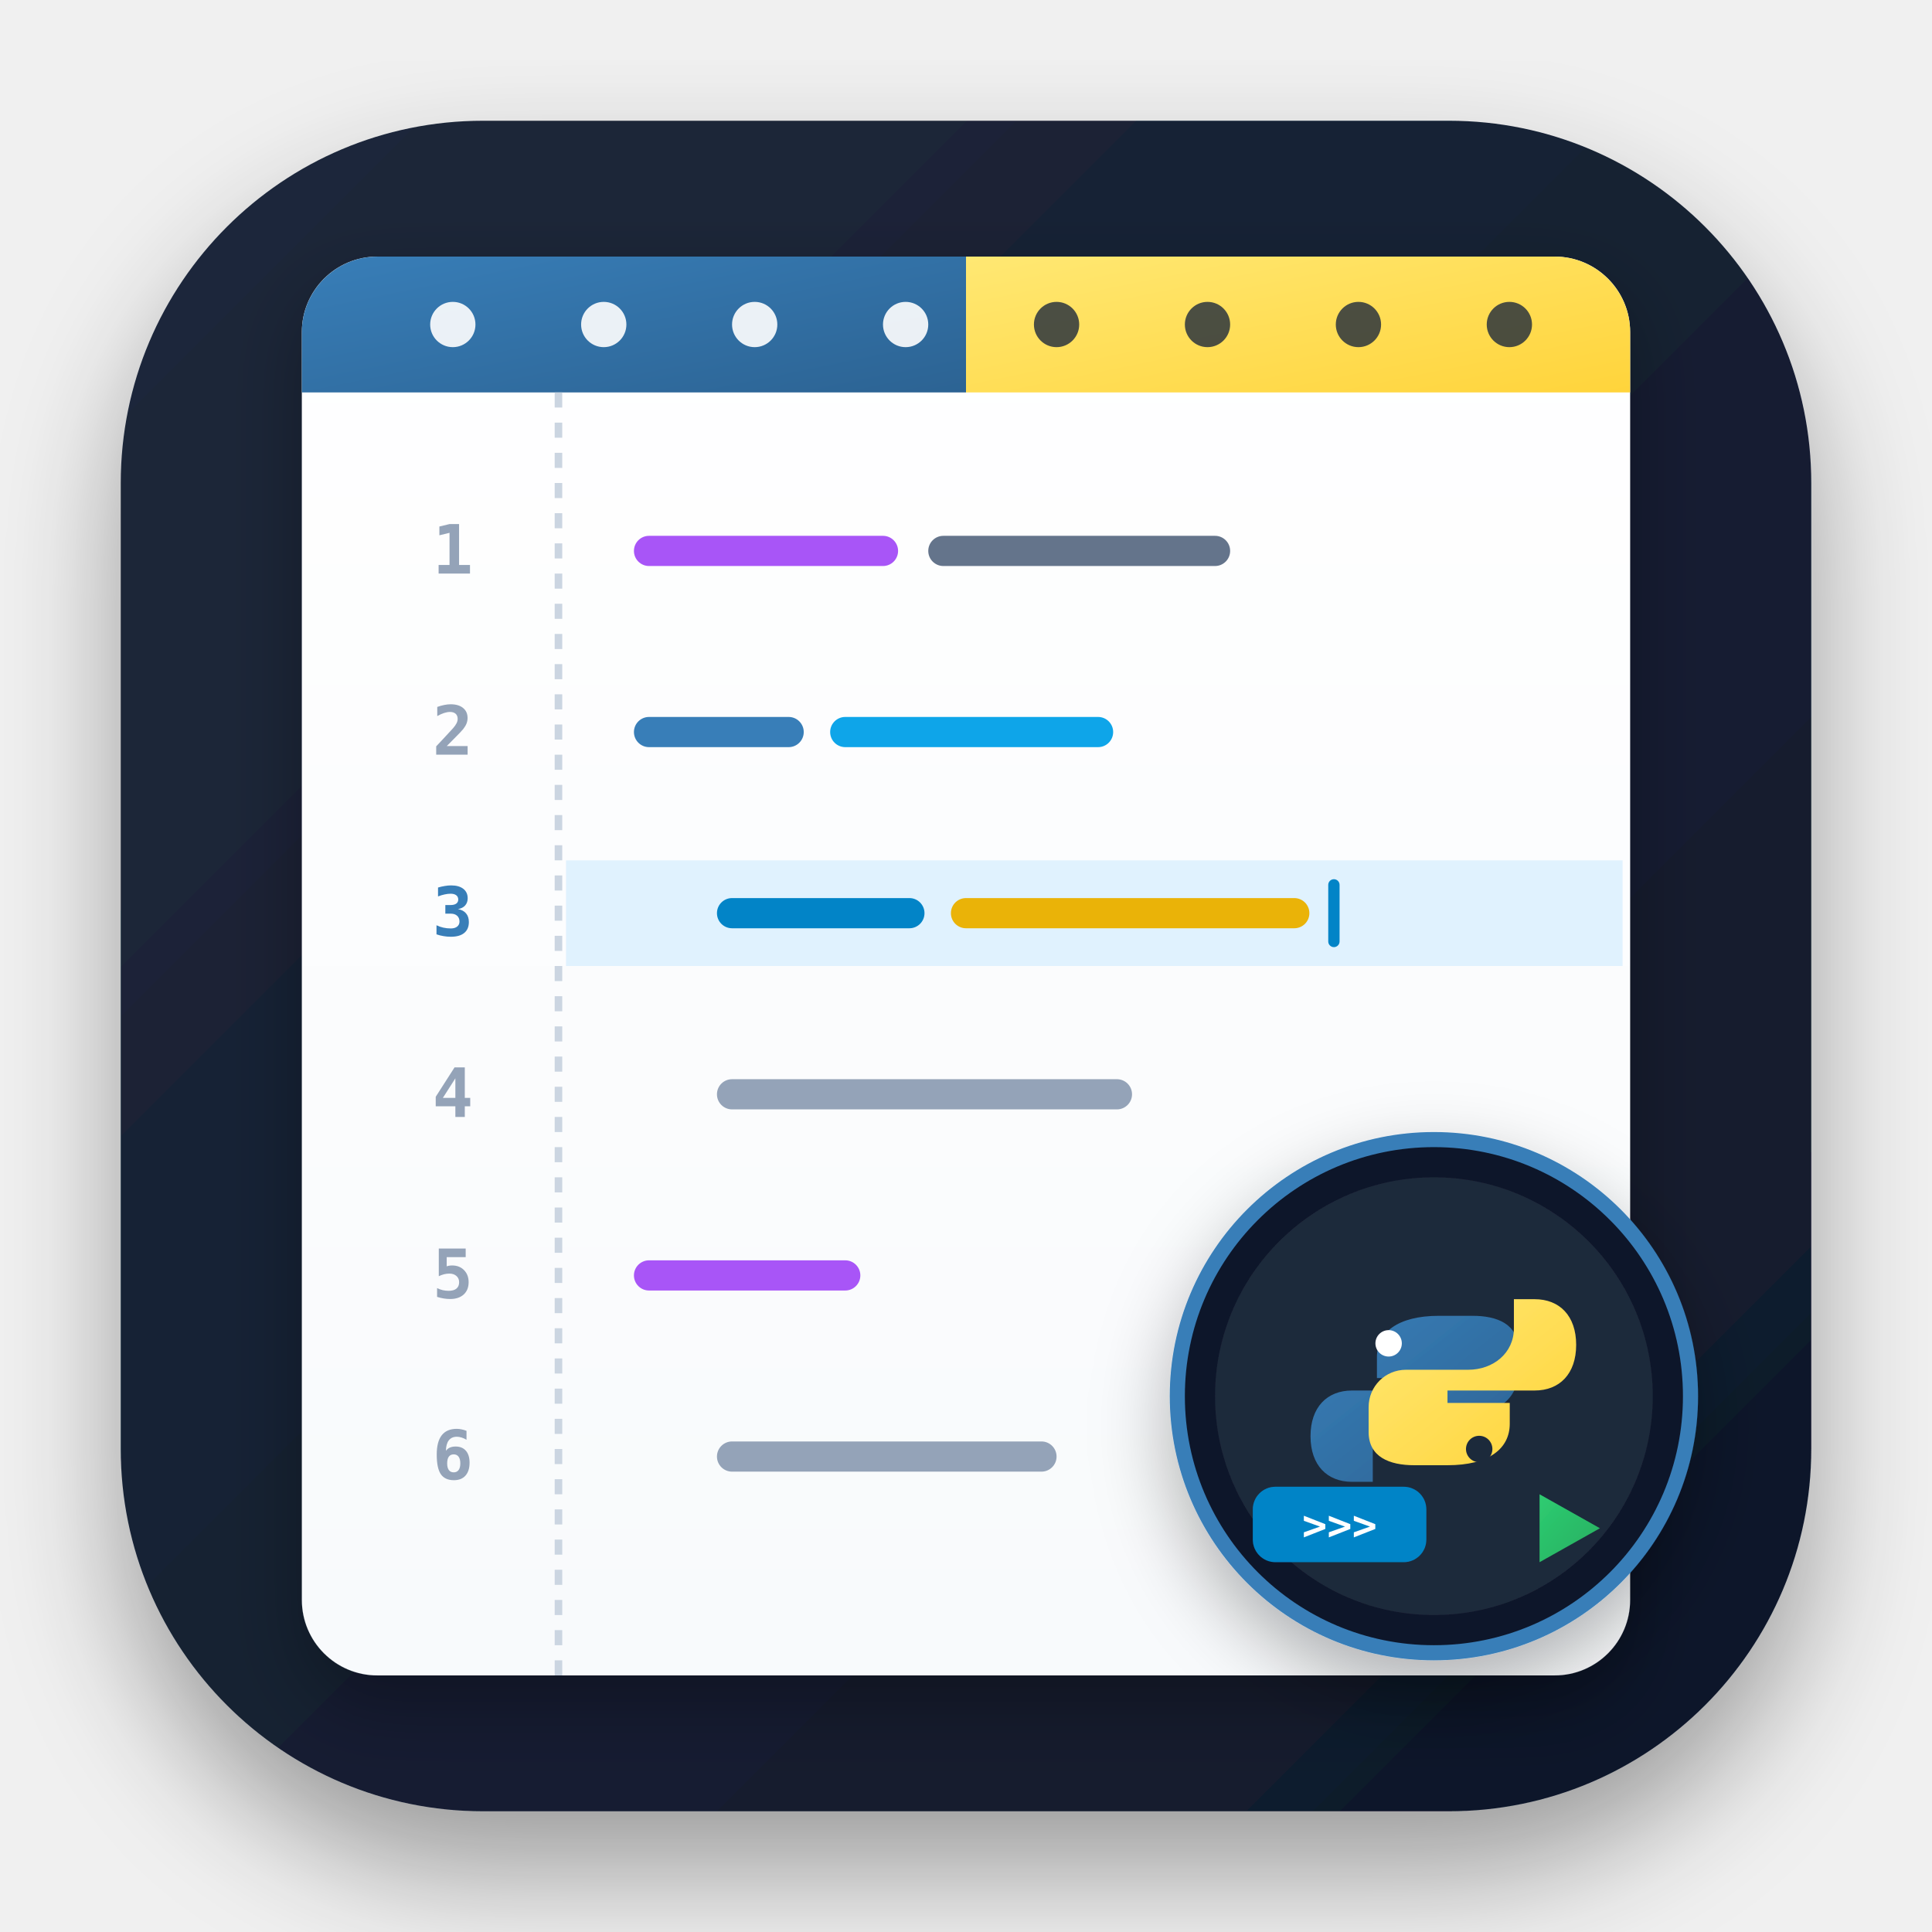
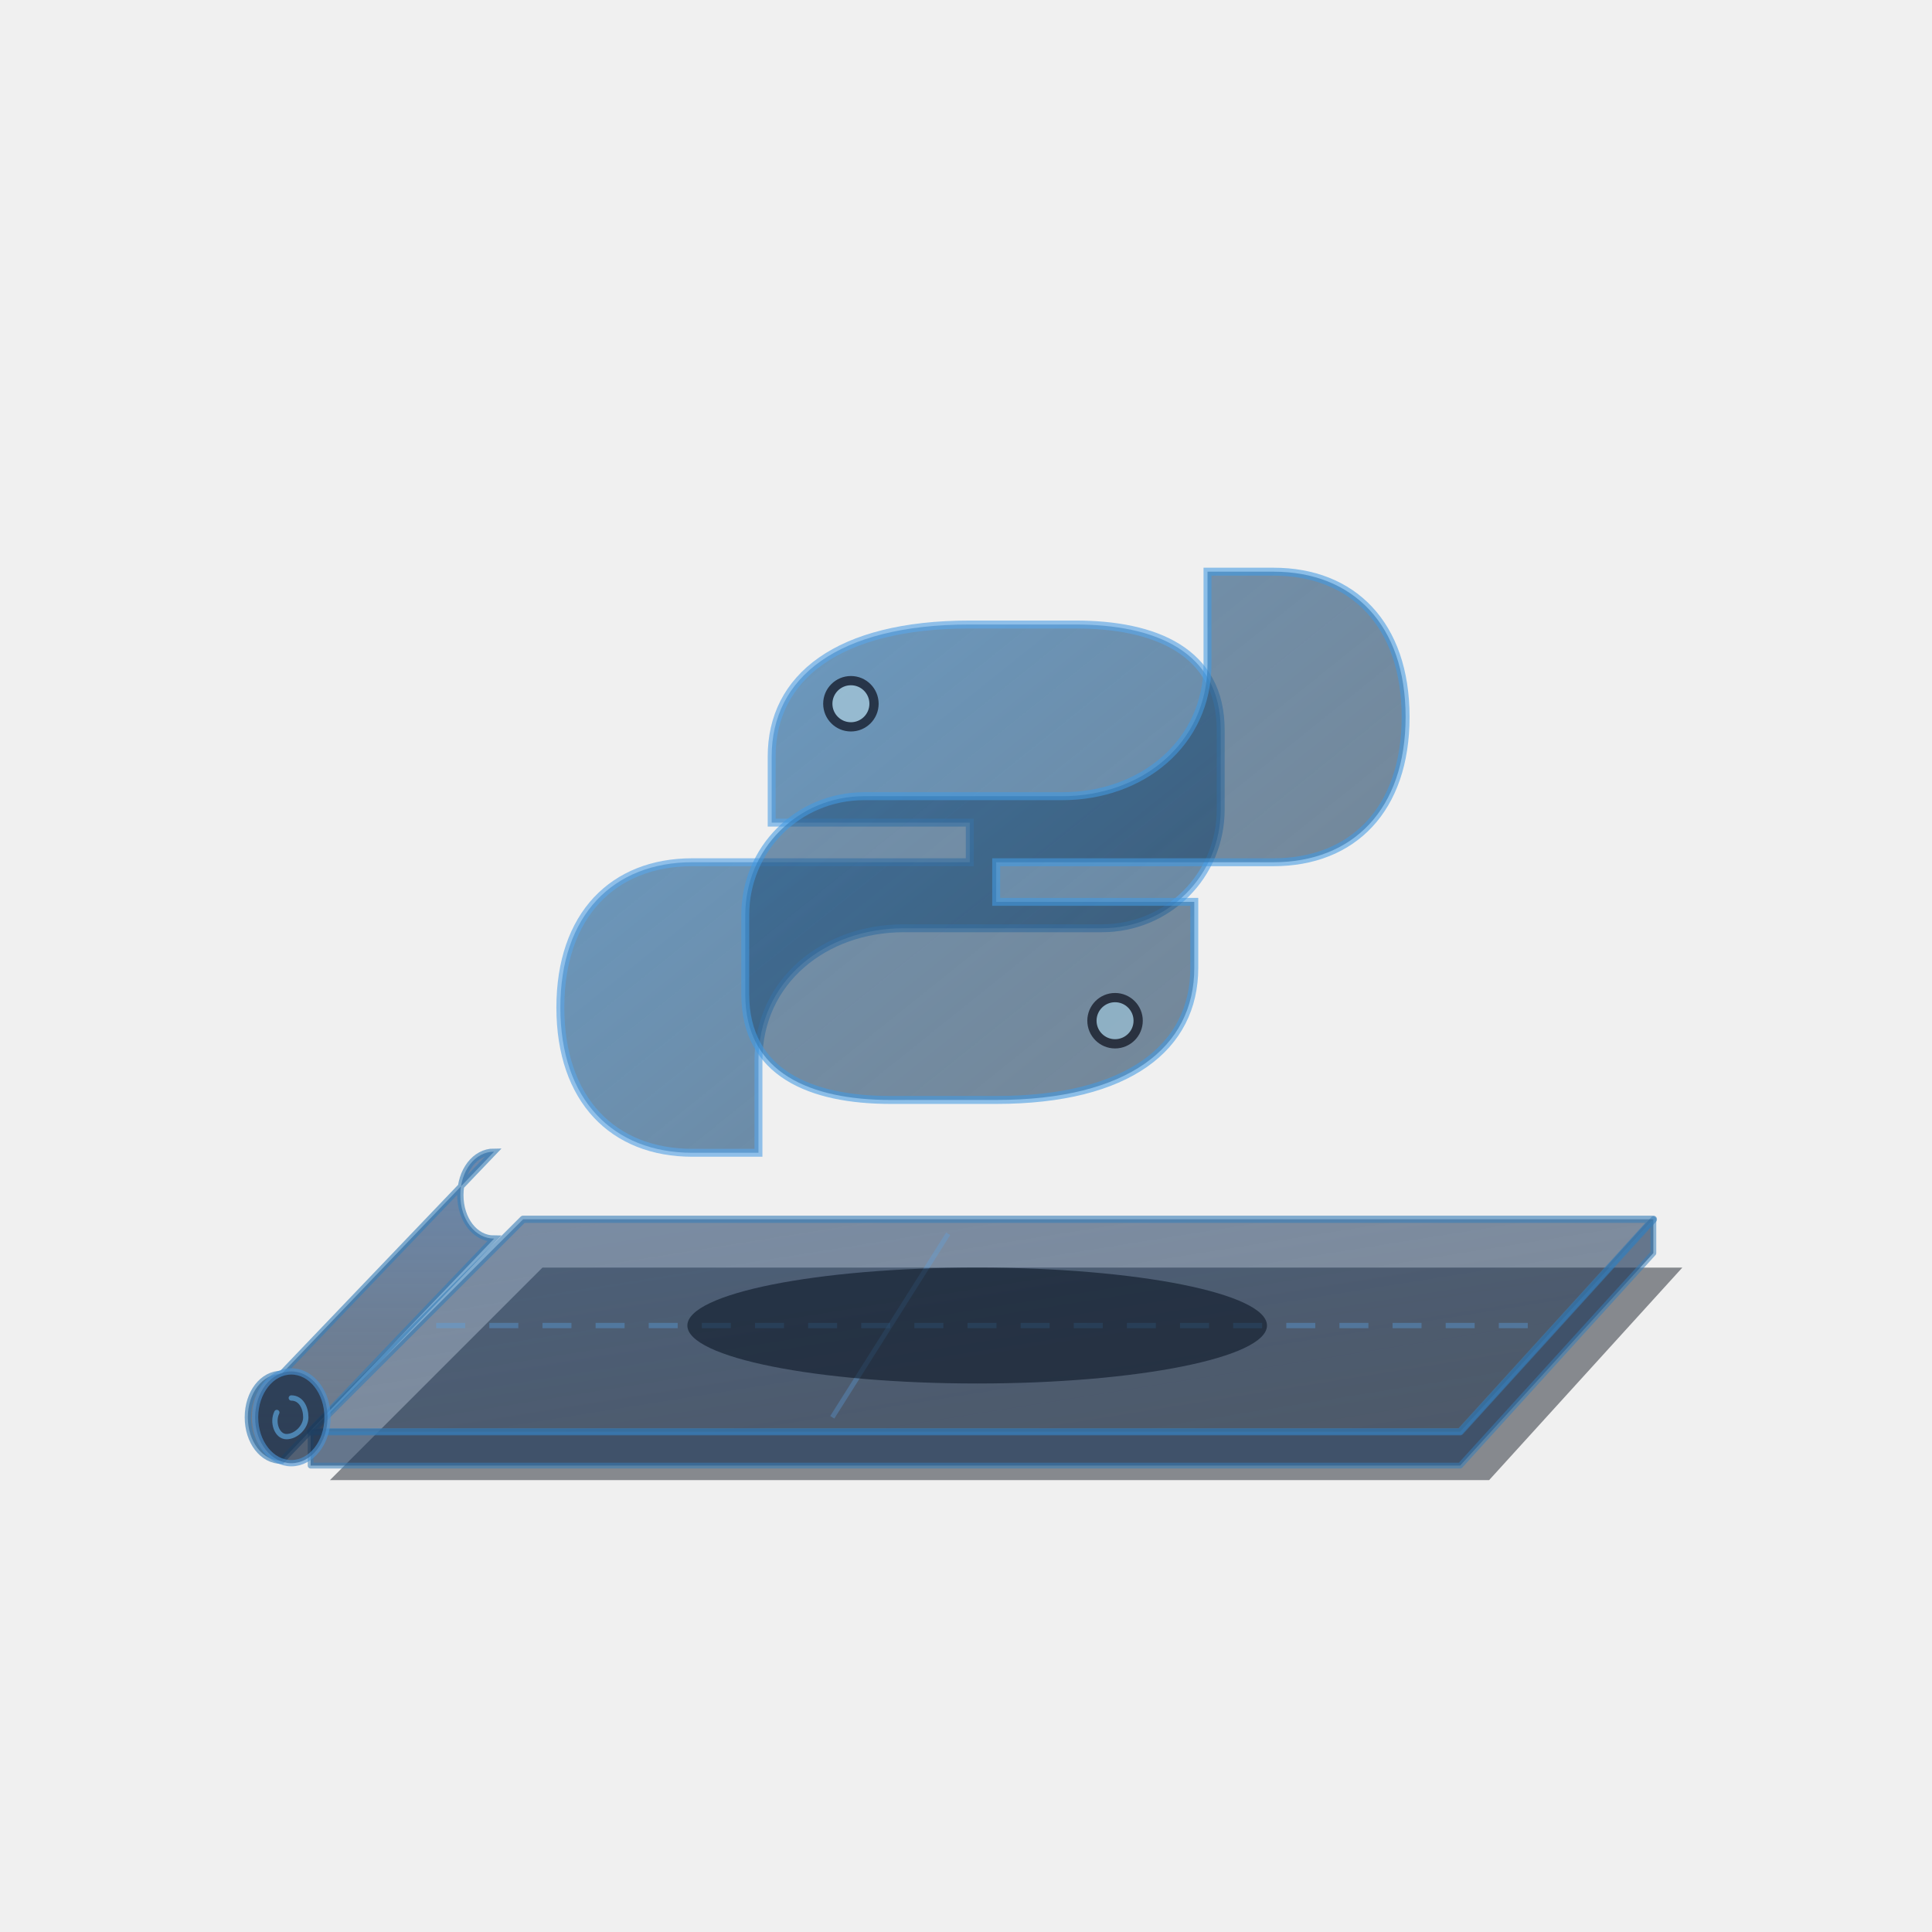
<svg xmlns="http://www.w3.org/2000/svg" viewBox="0 0 512 512" width="512" height="512">
  <defs>
-     <linearGradient id="bgGrad" x1="0%" y1="0%" x2="100%" y2="100%">
-       <stop offset="0%" stop-color="#1e293b" />
-       <stop offset="100%" stop-color="#0f172a" />
+     <linearGradient id="pyDarkBlue" x1="0%" y1="0%" x2="100%" y2="100%">
+       <stop offset="0%" stop-color="#387eb8" stop-opacity="0.72" />
+       <stop offset="100%" stop-color="#1e4263" stop-opacity="0.62" />
    </linearGradient>
-     <linearGradient id="pyBlue" x1="0%" y1="0%" x2="100%" y2="100%">
-       <stop offset="0%" stop-color="#387eb8" />
-       <stop offset="100%" stop-color="#2c6393" />
+     <linearGradient id="pyDeepBlue" x1="0%" y1="0%" x2="100%" y2="100%">
+       <stop offset="0%" stop-color="#2b6496" stop-opacity="0.65" />
+       <stop offset="100%" stop-color="#15314b" stop-opacity="0.56" />
    </linearGradient>
-     <linearGradient id="pyGold" x1="0%" y1="0%" x2="100%" y2="100%">
-       <stop offset="0%" stop-color="#ffe873" />
-       <stop offset="100%" stop-color="#ffd43b" />
+     <linearGradient id="yogaMatTop" x1="0%" y1="0%" x2="100%" y2="100%">
+       <stop offset="0%" stop-color="#22436d" stop-opacity="0.58" />
+       <stop offset="100%" stop-color="#152943" stop-opacity="0.50" />
    </linearGradient>
-     <linearGradient id="pageGrad" x1="0%" y1="0%" x2="0%" y2="100%">
-       <stop offset="0%" stop-color="#ffffff" />
-       <stop offset="100%" stop-color="#f8fafc" />
+     <linearGradient id="yogaRoll" x1="0%" y1="0%" x2="0%" y2="100%">
+       <stop offset="0%" stop-color="#2d578b" stop-opacity="0.68" />
+       <stop offset="100%" stop-color="#13253d" stop-opacity="0.58" />
    </linearGradient>
-     <linearGradient id="playGrad" x1="0%" y1="0%" x2="100%" y2="100%">
-       <stop offset="0%" stop-color="#2ecc71" />
-       <stop offset="100%" stop-color="#27ae60" />
-     </linearGradient>
-     <filter id="shadow" x="-10%" y="-10%" width="130%" height="130%">
-       <feDropShadow dx="0" dy="16" stdDeviation="16" flood-color="#000000" flood-opacity="0.35" />
-     </filter>
-     <filter id="badgeShadow" x="-20%" y="-20%" width="140%" height="140%">
-       <feDropShadow dx="0" dy="8" stdDeviation="10" flood-color="#000000" flood-opacity="0.3" />
-     </filter>
  </defs>
-   <rect x="32" y="32" width="448" height="448" rx="96" fill="url(#bgGrad)" filter="url(#shadow)" />
-   <rect x="80" y="68" width="352" height="376" rx="20" fill="url(#pageGrad)" filter="url(#badgeShadow)" />
-   <path d="M 80 88 C 80 77 89 68 100 68 L 256 68 L 256 104 L 80 104 Z" fill="url(#pyBlue)" />
-   <path d="M 256 68 L 412 68 C 423 68 432 77 432 88 L 432 104 L 256 104 Z" fill="url(#pyGold)" />
-   <circle cx="120" cy="86" r="6" fill="#ffffff" opacity="0.9" />
-   <circle cx="160" cy="86" r="6" fill="#ffffff" opacity="0.9" />
-   <circle cx="200" cy="86" r="6" fill="#ffffff" opacity="0.9" />
-   <circle cx="240" cy="86" r="6" fill="#ffffff" opacity="0.9" />
-   <circle cx="280" cy="86" r="6" fill="#1e293b" opacity="0.8" />
-   <circle cx="320" cy="86" r="6" fill="#1e293b" opacity="0.8" />
-   <circle cx="360" cy="86" r="6" fill="#1e293b" opacity="0.8" />
-   <circle cx="400" cy="86" r="6" fill="#1e293b" opacity="0.8" />
-   <line x1="148" y1="104" x2="148" y2="444" stroke="#cbd5e1" stroke-width="2" stroke-dasharray="4,4" />
-   <text x="120" y="152" font-family="'DejaVu Sans Mono', monospace" font-size="18" font-weight="bold" fill="#94a3b8" text-anchor="middle">1</text>
-   <text x="120" y="200" font-family="'DejaVu Sans Mono', monospace" font-size="18" font-weight="bold" fill="#94a3b8" text-anchor="middle">2</text>
-   <text x="120" y="248" font-family="'DejaVu Sans Mono', monospace" font-size="18" font-weight="bold" fill="#387eb8" text-anchor="middle">3</text>
-   <text x="120" y="296" font-family="'DejaVu Sans Mono', monospace" font-size="18" font-weight="bold" fill="#94a3b8" text-anchor="middle">4</text>
-   <text x="120" y="344" font-family="'DejaVu Sans Mono', monospace" font-size="18" font-weight="bold" fill="#94a3b8" text-anchor="middle">5</text>
-   <text x="120" y="392" font-family="'DejaVu Sans Mono', monospace" font-size="18" font-weight="bold" fill="#94a3b8" text-anchor="middle">6</text>
-   <rect x="150" y="228" width="280" height="28" fill="#e0f2fe" />
-   <rect x="168" y="142" width="70" height="8" rx="4" fill="#a855f7" />
-   <rect x="246" y="142" width="80" height="8" rx="4" fill="#64748b" />
-   <rect x="168" y="190" width="45" height="8" rx="4" fill="#387eb8" />
-   <rect x="220" y="190" width="75" height="8" rx="4" fill="#0ea5e9" />
-   <rect x="190" y="238" width="55" height="8" rx="4" fill="#0284c7" />
-   <rect x="252" y="238" width="95" height="8" rx="4" fill="#eab308" />
-   <rect x="352" y="233" width="3" height="18" rx="1.5" fill="#0284c7" />
-   <rect x="190" y="286" width="110" height="8" rx="4" fill="#94a3b8" />
-   <rect x="168" y="334" width="60" height="8" rx="4" fill="#a855f7" />
-   <rect x="190" y="382" width="90" height="8" rx="4" fill="#94a3b8" />
-   <g transform="translate(310, 300)" filter="url(#badgeShadow)">
-     <circle cx="70" cy="70" r="68" fill="#0f172a" stroke="#387eb8" stroke-width="4" />
-     <circle cx="70" cy="70" r="58" fill="#1e293b" />
-     <path d="M 68 34 C 48 34 38 42 38 54 L 38 64 L 68 64 L 68 70 L 26 70 C 14 70 6 78 6 92 C 6 106 14 114 26 114 L 36 114 L 36 100 C 36 88 46 80 58 80 L 88 80 C 98 80 106 72 106 62 L 106 50 C 106 38 96 34 84 34 Z" fill="url(#pyBlue)" transform="matrix(0.55, 0, 0, 0.55, 34, 30)" />
-     <circle cx="58" cy="56" r="3.5" fill="#ffffff" />
-     <path d="M 72 106 C 92 106 102 98 102 86 L 102 76 L 72 76 L 72 70 L 114 70 C 126 70 134 62 134 48 C 134 34 126 26 114 26 L 104 26 L 104 40 C 104 52 94 60 82 60 L 52 60 C 42 60 34 68 34 78 L 34 90 C 34 102 44 106 56 106 Z" fill="url(#pyGold)" transform="matrix(0.55, 0, 0, 0.55, 34, 30)" />
-     <circle cx="82" cy="84" r="3.5" fill="#1e293b" />
-     <rect x="22" y="94" width="46" height="20" rx="6" fill="#0284c7" />
-     <text x="45" y="108" font-family="'DejaVu Sans Mono', monospace" font-size="11" font-weight="bold" fill="#ffffff" text-anchor="middle">&gt;&gt;&gt;</text>
-     <polygon points="98,96 98,114 114,105" fill="url(#playGrad)" />
+   <g transform="translate(26, 62) scale(1.28)">
+     <path d="M 48 258 L 288 258 L 328 214 L 92 214 Z" fill="#060c17" fill-opacity="0.45" />
+     <path d="M 44 248 L 282 248 L 322 204 L 322 211 L 282 255 L 44 255 Z" fill="#1b3556" fill-opacity="0.65" stroke="#387eb8" stroke-width="1.2" stroke-opacity="0.55" stroke-linejoin="round" />
+     <path d="M 44 248 L 282 248 L 322 204 L 88 204 Z" fill="url(#yogaMatTop)" stroke="#387eb8" stroke-width="1.5" stroke-opacity="0.60" stroke-linejoin="round" />
+     <line x1="70" y1="226" x2="298" y2="226" stroke="#5ba4e5" stroke-width="1.1" stroke-opacity="0.38" stroke-dasharray="6,5" />
+     <line x1="176" y1="207" x2="152" y2="245" stroke="#5ba4e5" stroke-width="1.0" stroke-opacity="0.32" />
+     <path d="M 38 236 C 34 236 31 240 31 245 C 31 250 34 254 38 254 L 82 208 C 78 208 75 204 75 199 C 75 194 78 190 82 190 Z" fill="url(#yogaRoll)" stroke="#387eb8" stroke-width="1.3" stroke-opacity="0.62" />
+     <ellipse cx="40" cy="245" rx="7.5" ry="9.5" fill="#152943" fill-opacity="0.72" stroke="#4b91d1" stroke-width="1.3" stroke-opacity="0.65" />
+     <path d="M 40 241 C 42 241 43 243 43 245 C 43 247 41 249 39 249 C 37 249 36 246 37 244" fill="none" stroke="#63b3ed" stroke-width="1.1" stroke-opacity="0.60" stroke-linecap="round" />
+     <ellipse cx="182" cy="226" rx="60" ry="12" fill="#07111f" fill-opacity="0.55" />
+   </g>
+   <g transform="translate(138, 106) scale(1.75)">
+     <path d="M 68 34 C 48 34 38 42 38 54 L 38 64 L 68 64 L 68 70 L 26 70 C 14 70 6 78 6 92 C 6 106 14 114 26 114 L 36 114 L 36 100 C 36 88 46 80 58 80 L 88 80 C 98 80 106 72 106 62 L 106 50 C 106 38 96 34 84 34 Z" fill="url(#pyDarkBlue)" stroke="#5ba4e5" stroke-width="1.2" stroke-opacity="0.65" />
+     <circle cx="50" cy="46" r="4.2" fill="#0a0e1a" fill-opacity="0.70" />
+     <circle cx="50" cy="46" r="2.8" fill="#bae6fd" fill-opacity="0.75" />
+     <path d="M 72 106 C 92 106 102 98 102 86 L 102 76 L 72 76 L 72 70 L 114 70 C 126 70 134 62 134 48 C 134 34 126 26 114 26 L 104 26 L 104 40 C 104 52 94 60 82 60 L 52 60 C 42 60 34 68 34 78 L 34 90 C 34 102 44 106 56 106 Z" fill="url(#pyDeepBlue)" stroke="#4299e1" stroke-width="1.2" stroke-opacity="0.58" />
+     <circle cx="90" cy="94" r="4.2" fill="#0a0e1a" fill-opacity="0.70" />
+     <circle cx="90" cy="94" r="2.8" fill="#bae6fd" fill-opacity="0.70" />
  </g>
</svg>
